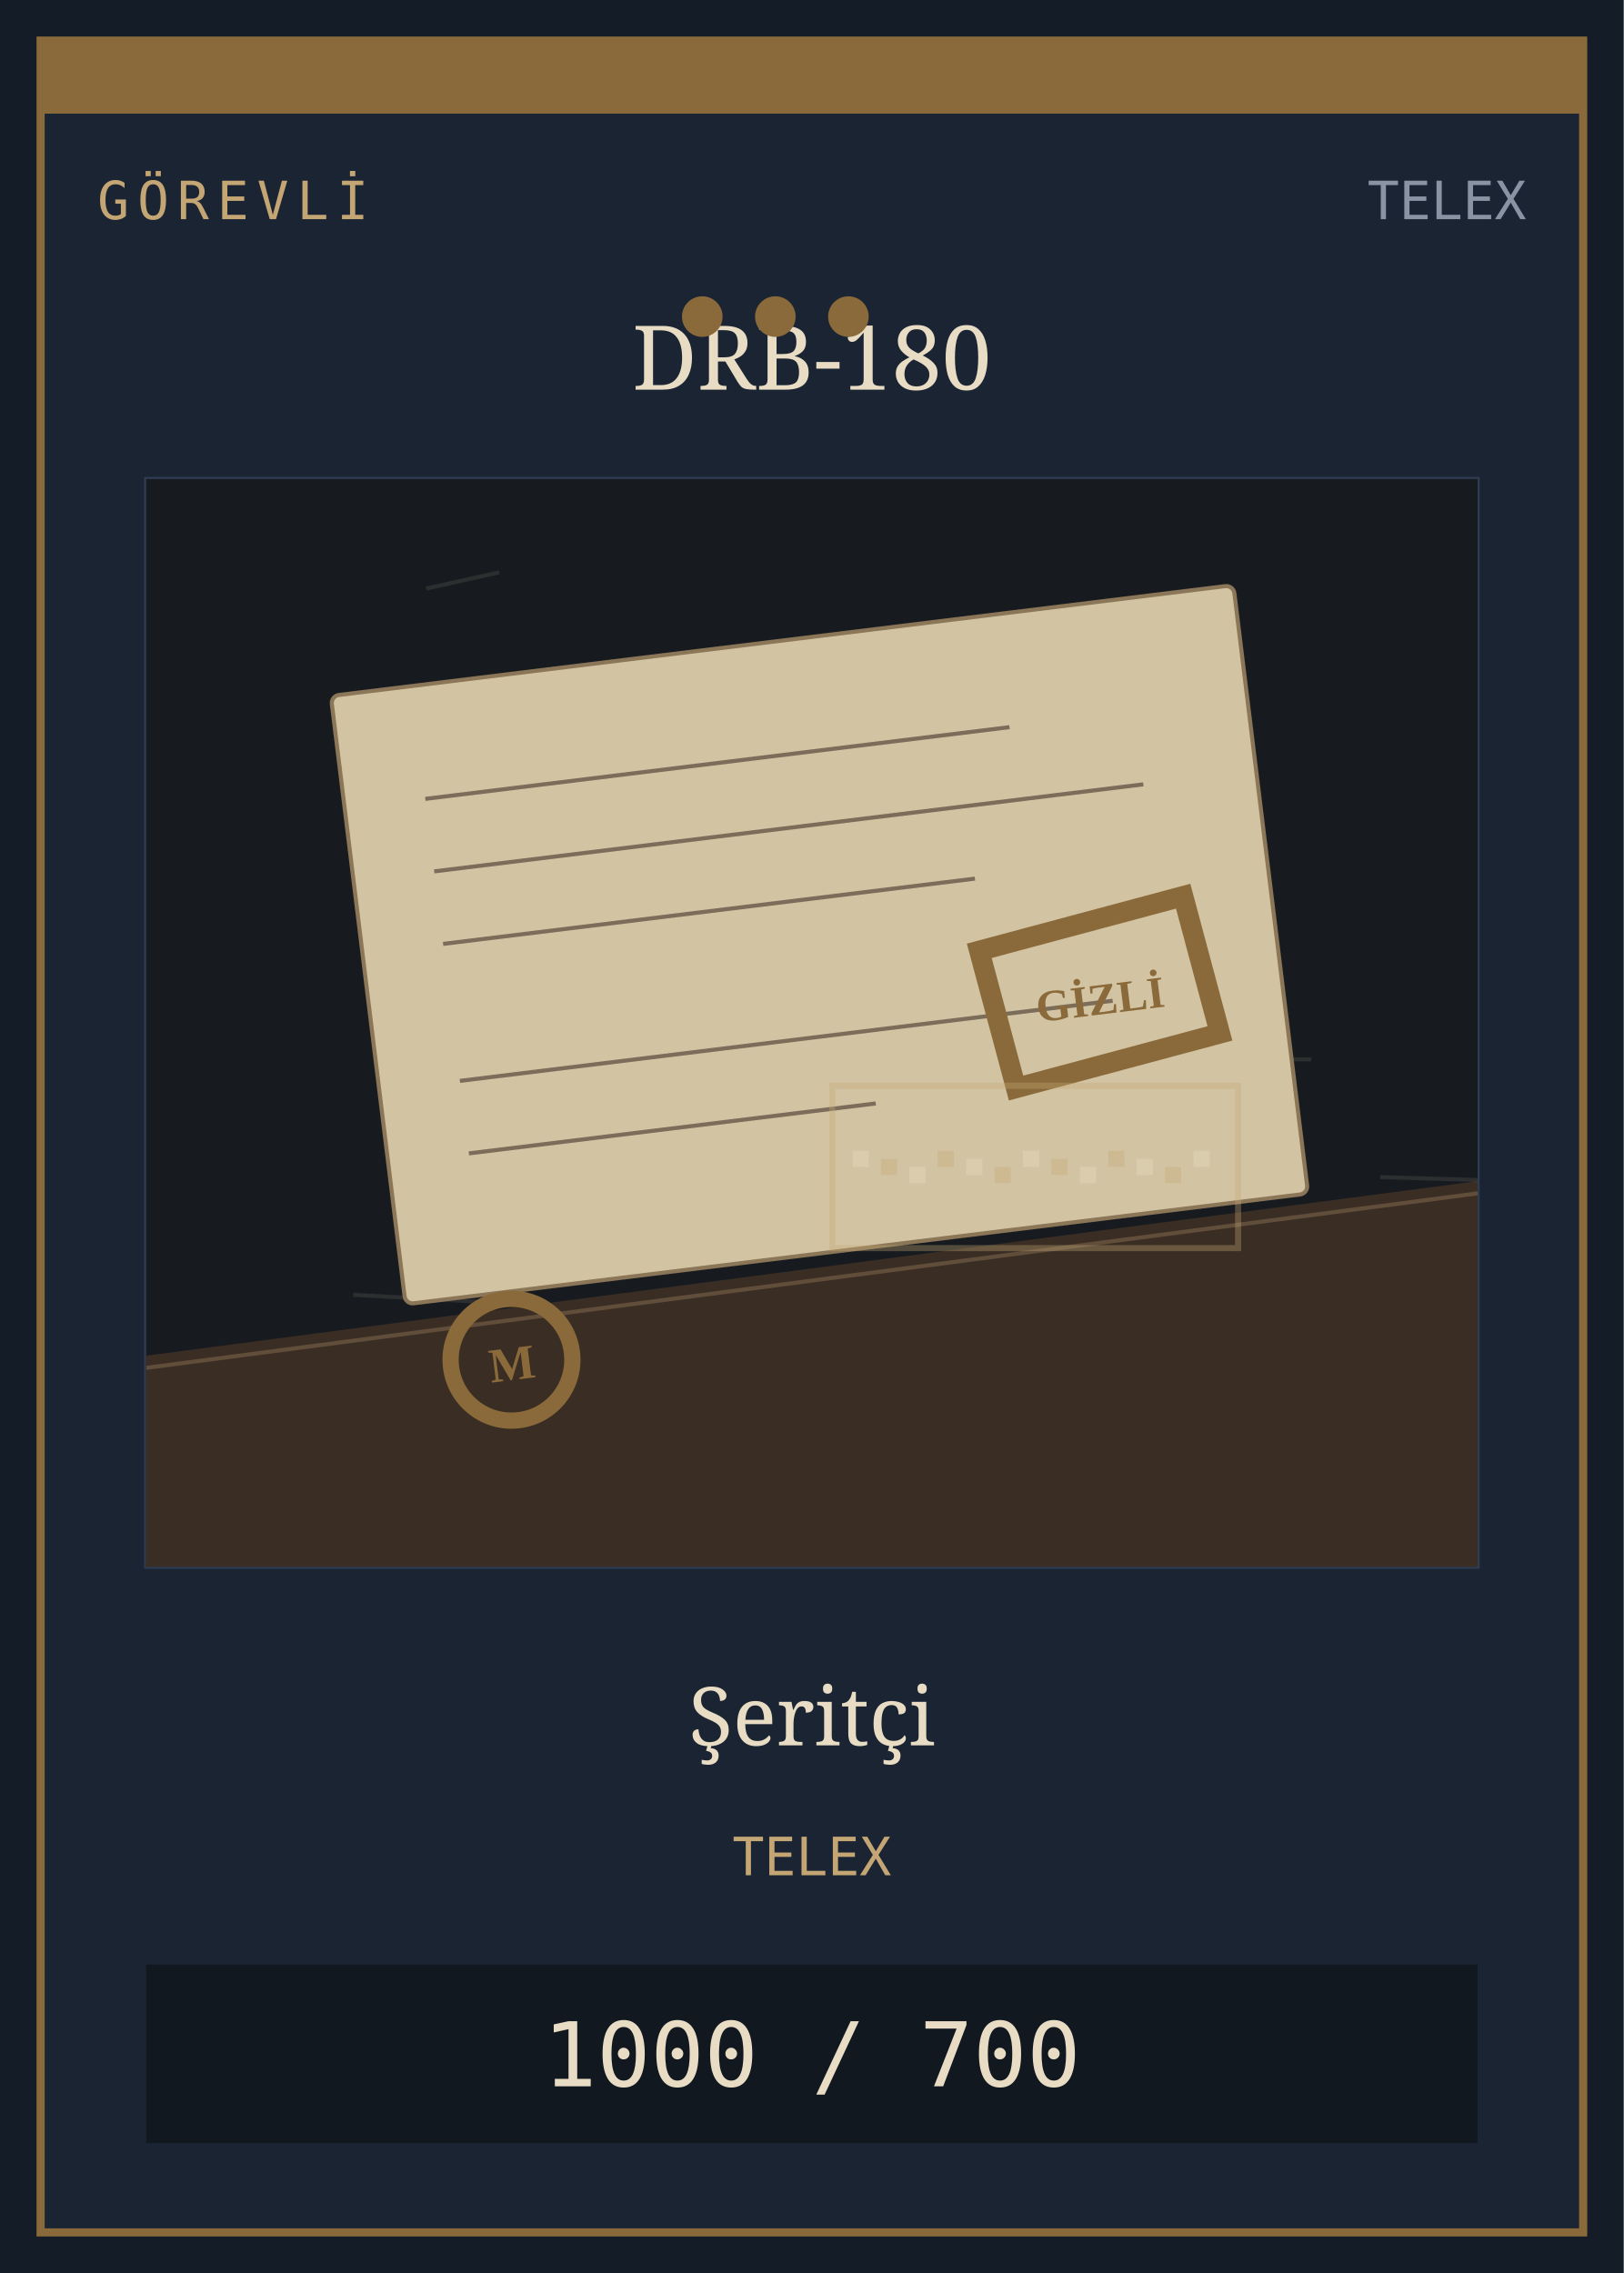
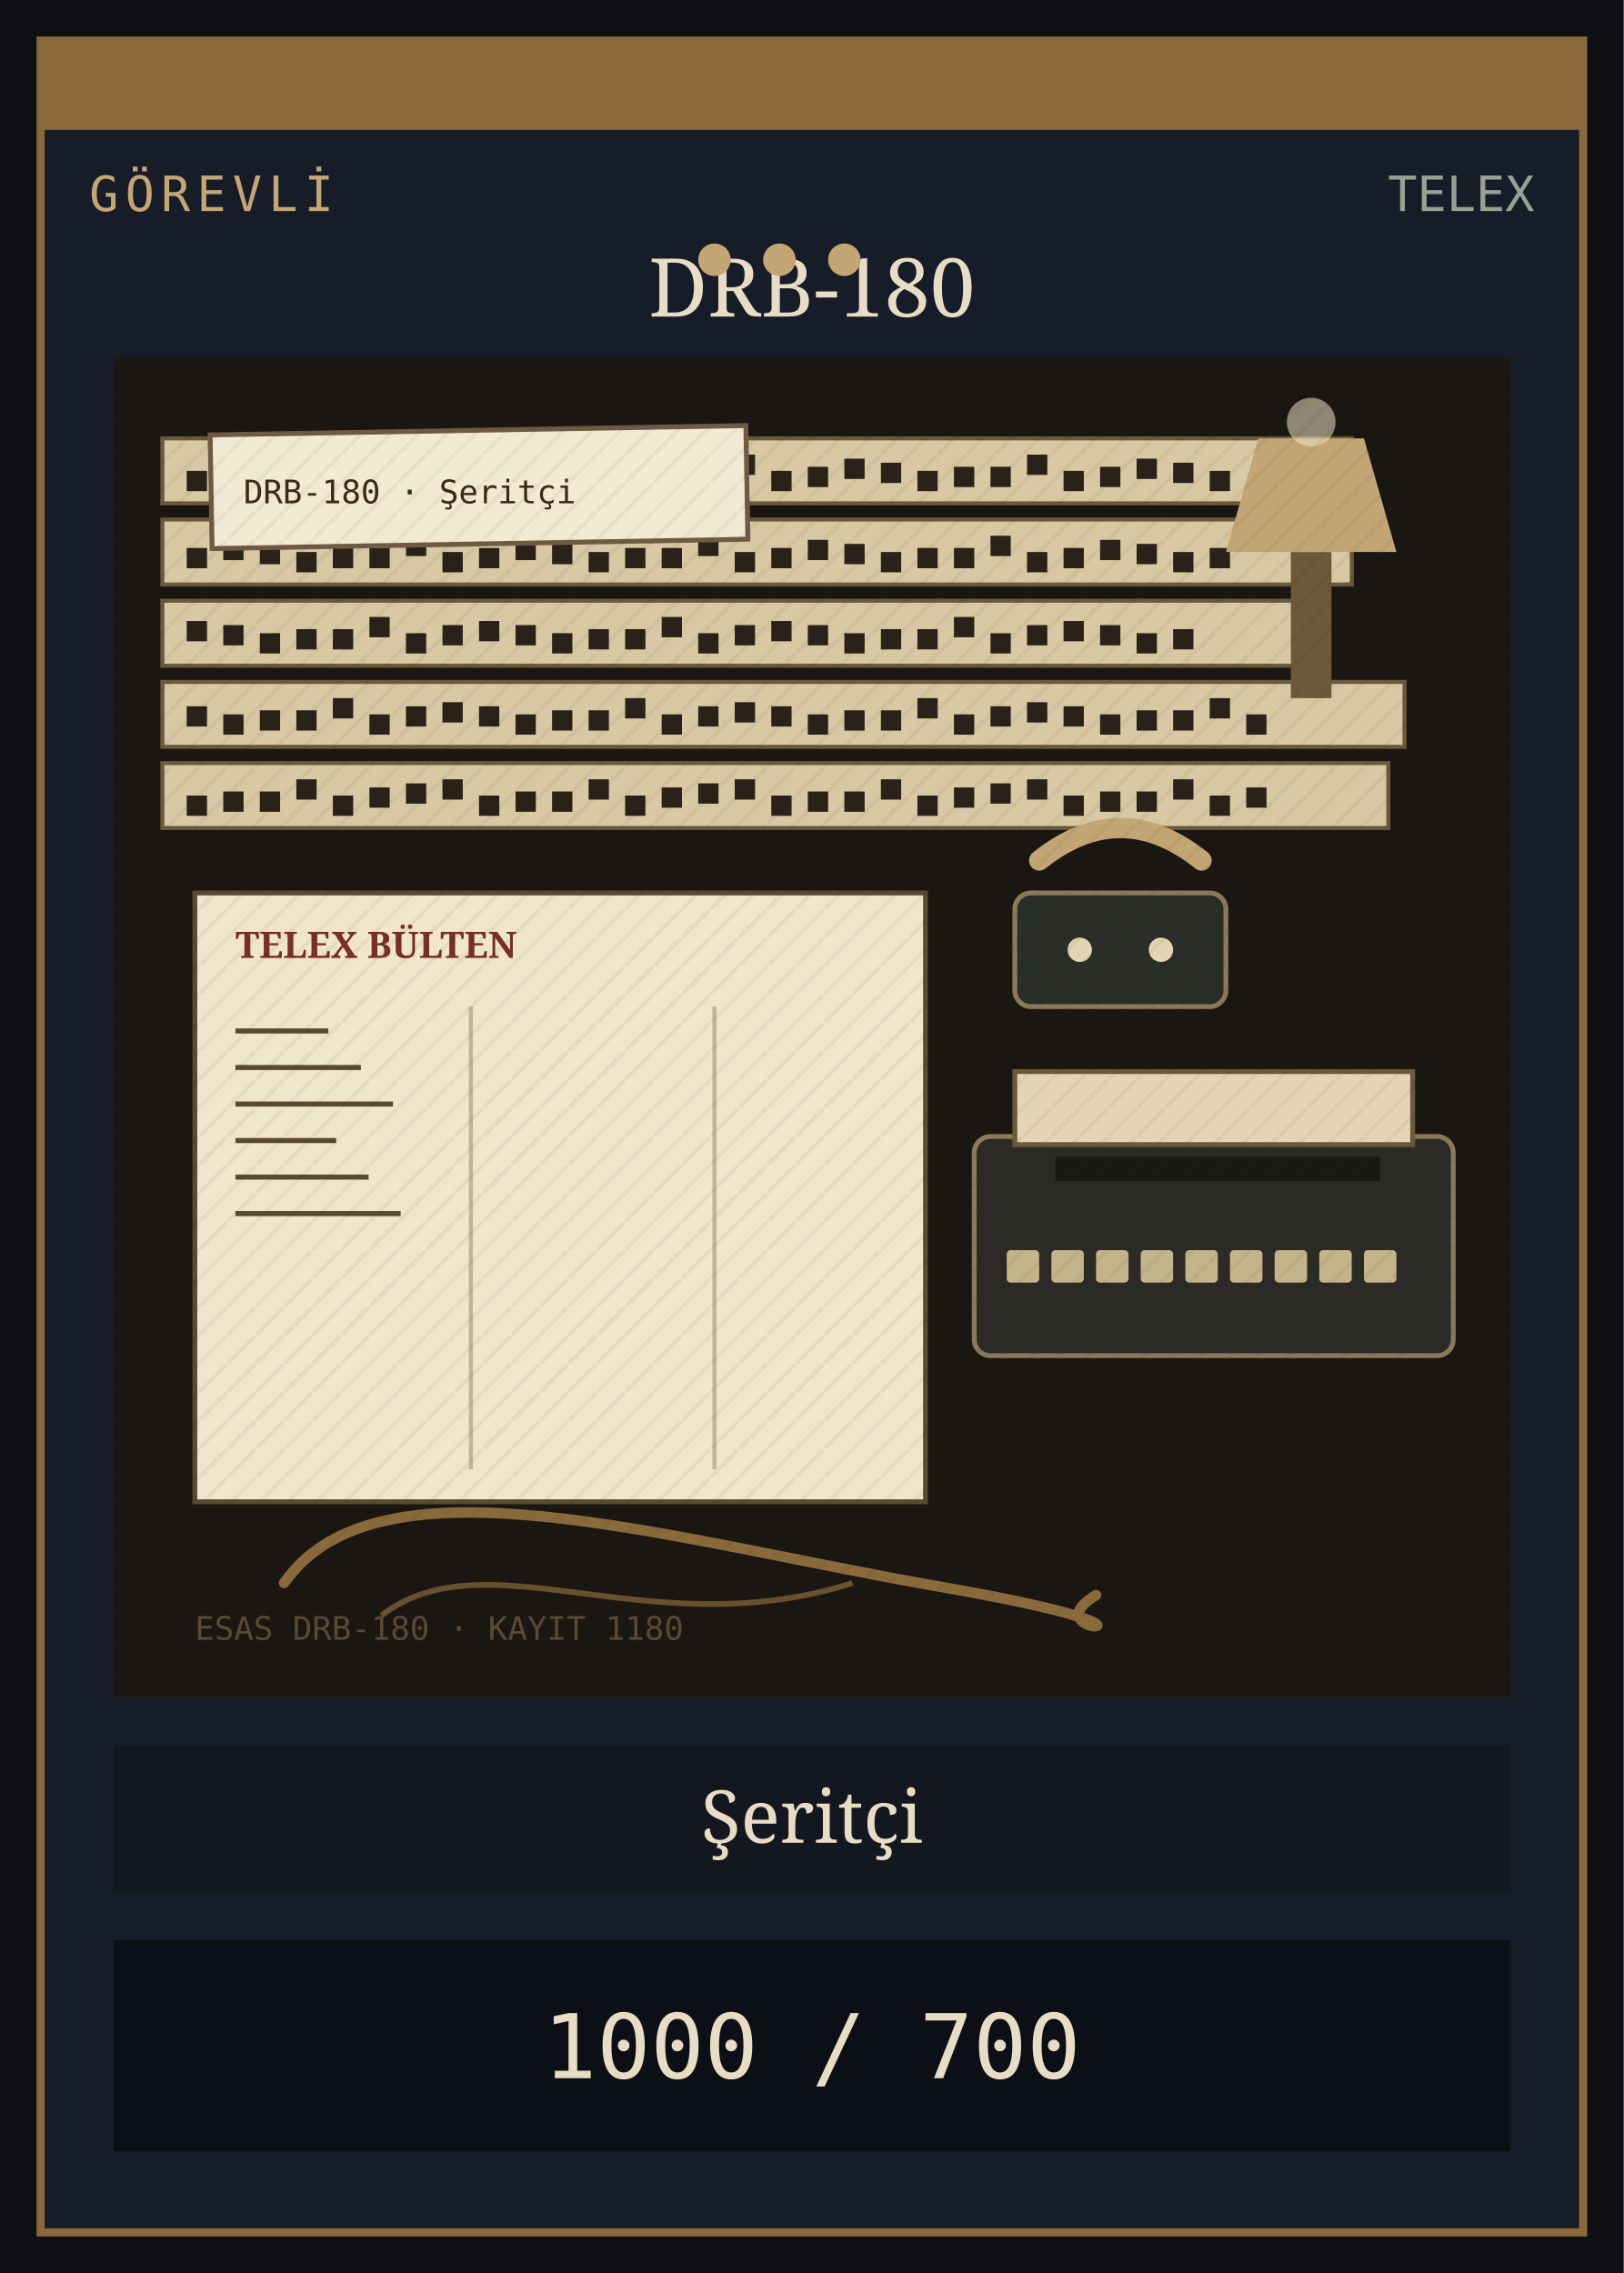
<svg xmlns="http://www.w3.org/2000/svg" viewBox="0 0 400 560" width="400" height="560">
  <defs>
-     <clipPath id="scene">
-       <rect x="36" y="118" width="328" height="268" />
+     <pattern id="grain" width="7" height="7" patternUnits="userSpaceOnUse">
+       <path d="M0 7 L7 0" stroke="#2a2218" opacity=".055" />
+     </pattern>
+     <clipPath id="well-DRB-180">
+       <rect x="28" y="88" width="344" height="330" />
    </clipPath>
  </defs>
-   <rect width="400" height="560" fill="#141c28" />
-   <rect x="10" y="10" width="380" height="540" fill="#1a2433" stroke="#8a6a3a" stroke-width="2" />
-   <rect x="10" y="10" width="380" height="18" fill="#8a6a3a" />
-   <text x="24" y="54" fill="#c4a574" font-family="ui-monospace,monospace" font-size="13" letter-spacing="2">GÖREVLİ</text>
-   <text x="376" y="54" text-anchor="end" fill="#8a93a3" font-family="ui-monospace,monospace" font-size="13">TELEX</text>
-   <text x="200" y="96" text-anchor="middle" fill="#e8dcc4" font-family="Georgia,serif" font-size="22">DRB-180</text>
-   <circle cx="173" cy="78" r="5" fill="#8a6a3a" />
-   <circle cx="191" cy="78" r="5" fill="#8a6a3a" />
-   <circle cx="209" cy="78" r="5" fill="#8a6a3a" />
-   <rect x="36" y="118" width="328" height="268" fill="#243044" stroke="#2e3d52" stroke-width="1" />
-   <g clip-path="url(#scene)">
-     <rect x="36" y="118" width="328" height="268" fill="#171b20" />
-     <path d="M36 334 L364 291 V386 H36Z" fill="#3a2d24" />
-     <path d="M36 337 L364 294" stroke="#8f7355" opacity=".45" />
-     <path d="M105 145 l18 -4" stroke="#eadfbe" opacity=".10" />
-     <path d="M152 174 l21 -3" stroke="#eadfbe" opacity=".10" />
-     <path d="M199 203 l24 -2" stroke="#eadfbe" opacity=".10" />
-     <path d="M246 232 l27 -1" stroke="#eadfbe" opacity=".10" />
-     <path d="M293 261 l30 0" stroke="#eadfbe" opacity=".10" />
-     <path d="M340 290 l33 1" stroke="#eadfbe" opacity=".10" />
-     <path d="M87 319 l36 2" stroke="#eadfbe" opacity=".10" />
-     <g transform="rotate(-7 205 250)">
-       <rect x="92" y="157" width="224" height="151" rx="2" fill="#d2c4a3" stroke="#8b7657" />
-       <path d="M112 185h145M112 203h176M112 221h132M112 255h162M112 273h101" stroke="#55483a" opacity=".7" />
-       <rect x="245" y="235" width="52" height="35" fill="none" stroke="#8a6a3a" stroke-width="5" transform="rotate(-8 271 252)" />
-       <text x="271" y="258" text-anchor="middle" fill="#8a6a3a" font-size="11" font-weight="700">GİZLİ</text>
+   <rect width="400" height="560" fill="#0e1014" />
+   <rect x="10" y="10" width="380" height="540" fill="#161d28" stroke="#8a6a3a" stroke-width="2" />
+   <rect x="10" y="10" width="380" height="22" fill="#8a6a3a" />
+   <text x="22" y="52" fill="#c4a574" font-family="ui-monospace,monospace" font-size="12" letter-spacing="1.6">GÖREVLİ</text>
+   <text x="378" y="52" text-anchor="end" fill="#9aa093" font-family="ui-monospace,monospace" font-size="12">TELEX</text>
+   <text x="200" y="78" text-anchor="middle" fill="#e8dcc4" font-family="Georgia,serif" font-size="20">DRB-180</text>
+   <circle cx="176" cy="64" r="4" fill="#c4a574" />
+   <circle cx="192" cy="64" r="4" fill="#c4a574" />
+   <circle cx="208" cy="64" r="4" fill="#c4a574" />
+   <g clip-path="url(#well-DRB-180)" data-series="Telex" data-kind="unit" data-subtype="effect" data-tier="low" data-aux="0">
+     <rect x="28" y="88" width="344" height="330" fill="#1a1612" />
+     <rect x="40.0" y="108.0" width="293.0" height="16.0" fill="#d8c9a4" stroke="#6a5a3a" stroke-width="1" />
+     <rect x="46" y="116" width="5" height="5" fill="#2a2218" />
+     <rect x="55" y="115" width="5" height="5" fill="#2a2218" />
+     <rect x="64" y="113" width="5" height="5" fill="#2a2218" />
+     <rect x="73" y="114" width="5" height="5" fill="#2a2218" />
+     <rect x="82" y="116" width="5" height="5" fill="#2a2218" />
+     <rect x="91" y="115" width="5" height="5" fill="#2a2218" />
+     <rect x="100" y="115" width="5" height="5" fill="#2a2218" />
+     <rect x="109" y="112" width="5" height="5" fill="#2a2218" />
+     <rect x="118" y="116" width="5" height="5" fill="#2a2218" />
+     <rect x="127" y="115" width="5" height="5" fill="#2a2218" />
+     <rect x="136" y="113" width="5" height="5" fill="#2a2218" />
+     <rect x="145" y="114" width="5" height="5" fill="#2a2218" />
+     <rect x="154" y="116" width="5" height="5" fill="#2a2218" />
+     <rect x="163" y="115" width="5" height="5" fill="#2a2218" />
+     <rect x="172" y="115" width="5" height="5" fill="#2a2218" />
+     <rect x="181" y="112" width="5" height="5" fill="#2a2218" />
+     <rect x="190" y="116" width="5" height="5" fill="#2a2218" />
+     <rect x="199" y="115" width="5" height="5" fill="#2a2218" />
+     <rect x="208" y="113" width="5" height="5" fill="#2a2218" />
+     <rect x="217" y="114" width="5" height="5" fill="#2a2218" />
+     <rect x="226" y="116" width="5" height="5" fill="#2a2218" />
+     <rect x="235" y="115" width="5" height="5" fill="#2a2218" />
+     <rect x="244" y="115" width="5" height="5" fill="#2a2218" />
+     <rect x="253" y="112" width="5" height="5" fill="#2a2218" />
+     <rect x="262" y="116" width="5" height="5" fill="#2a2218" />
+     <rect x="271" y="115" width="5" height="5" fill="#2a2218" />
+     <rect x="280" y="113" width="5" height="5" fill="#2a2218" />
+     <rect x="289" y="114" width="5" height="5" fill="#2a2218" />
+     <rect x="298" y="116" width="5" height="5" fill="#2a2218" />
+     <rect x="40.0" y="128.0" width="293.0" height="16.0" fill="#d8c9a4" stroke="#6a5a3a" stroke-width="1" />
+     <rect x="46" y="135" width="5" height="5" fill="#2a2218" />
+     <rect x="55" y="133" width="5" height="5" fill="#2a2218" />
+     <rect x="64" y="134" width="5" height="5" fill="#2a2218" />
+     <rect x="73" y="136" width="5" height="5" fill="#2a2218" />
+     <rect x="82" y="135" width="5" height="5" fill="#2a2218" />
+     <rect x="91" y="135" width="5" height="5" fill="#2a2218" />
+     <rect x="100" y="132" width="5" height="5" fill="#2a2218" />
+     <rect x="109" y="136" width="5" height="5" fill="#2a2218" />
+     <rect x="118" y="135" width="5" height="5" fill="#2a2218" />
+     <rect x="127" y="133" width="5" height="5" fill="#2a2218" />
+     <rect x="136" y="134" width="5" height="5" fill="#2a2218" />
+     <rect x="145" y="136" width="5" height="5" fill="#2a2218" />
+     <rect x="154" y="135" width="5" height="5" fill="#2a2218" />
+     <rect x="163" y="135" width="5" height="5" fill="#2a2218" />
+     <rect x="172" y="132" width="5" height="5" fill="#2a2218" />
+     <rect x="181" y="136" width="5" height="5" fill="#2a2218" />
+     <rect x="190" y="135" width="5" height="5" fill="#2a2218" />
+     <rect x="199" y="133" width="5" height="5" fill="#2a2218" />
+     <rect x="208" y="134" width="5" height="5" fill="#2a2218" />
+     <rect x="217" y="136" width="5" height="5" fill="#2a2218" />
+     <rect x="226" y="135" width="5" height="5" fill="#2a2218" />
+     <rect x="235" y="135" width="5" height="5" fill="#2a2218" />
+     <rect x="244" y="132" width="5" height="5" fill="#2a2218" />
+     <rect x="253" y="136" width="5" height="5" fill="#2a2218" />
+     <rect x="262" y="135" width="5" height="5" fill="#2a2218" />
+     <rect x="271" y="133" width="5" height="5" fill="#2a2218" />
+     <rect x="280" y="134" width="5" height="5" fill="#2a2218" />
+     <rect x="289" y="136" width="5" height="5" fill="#2a2218" />
+     <rect x="298" y="135" width="5" height="5" fill="#2a2218" />
+     <rect x="40.0" y="148.0" width="284.0" height="16.0" fill="#d8c9a4" stroke="#6a5a3a" stroke-width="1" />
+     <rect x="46" y="153" width="5" height="5" fill="#2a2218" />
+     <rect x="55" y="154" width="5" height="5" fill="#2a2218" />
+     <rect x="64" y="156" width="5" height="5" fill="#2a2218" />
+     <rect x="73" y="155" width="5" height="5" fill="#2a2218" />
+     <rect x="82" y="155" width="5" height="5" fill="#2a2218" />
+     <rect x="91" y="152" width="5" height="5" fill="#2a2218" />
+     <rect x="100" y="156" width="5" height="5" fill="#2a2218" />
+     <rect x="109" y="154" width="5" height="5" fill="#2a2218" />
+     <rect x="118" y="153" width="5" height="5" fill="#2a2218" />
+     <rect x="127" y="154" width="5" height="5" fill="#2a2218" />
+     <rect x="136" y="156" width="5" height="5" fill="#2a2218" />
+     <rect x="145" y="155" width="5" height="5" fill="#2a2218" />
+     <rect x="154" y="155" width="5" height="5" fill="#2a2218" />
+     <rect x="163" y="152" width="5" height="5" fill="#2a2218" />
+     <rect x="172" y="156" width="5" height="5" fill="#2a2218" />
+     <rect x="181" y="154" width="5" height="5" fill="#2a2218" />
+     <rect x="190" y="153" width="5" height="5" fill="#2a2218" />
+     <rect x="199" y="154" width="5" height="5" fill="#2a2218" />
+     <rect x="208" y="156" width="5" height="5" fill="#2a2218" />
+     <rect x="217" y="155" width="5" height="5" fill="#2a2218" />
+     <rect x="226" y="155" width="5" height="5" fill="#2a2218" />
+     <rect x="235" y="152" width="5" height="5" fill="#2a2218" />
+     <rect x="244" y="156" width="5" height="5" fill="#2a2218" />
+     <rect x="253" y="154" width="5" height="5" fill="#2a2218" />
+     <rect x="262" y="153" width="5" height="5" fill="#2a2218" />
+     <rect x="271" y="154" width="5" height="5" fill="#2a2218" />
+     <rect x="280" y="156" width="5" height="5" fill="#2a2218" />
+     <rect x="289" y="155" width="5" height="5" fill="#2a2218" />
+     <rect x="40.0" y="168.0" width="306.0" height="16.0" fill="#d8c9a4" stroke="#6a5a3a" stroke-width="1" />
+     <rect x="46" y="174" width="5" height="5" fill="#2a2218" />
+     <rect x="55" y="176" width="5" height="5" fill="#2a2218" />
+     <rect x="64" y="175" width="5" height="5" fill="#2a2218" />
+     <rect x="73" y="175" width="5" height="5" fill="#2a2218" />
+     <rect x="82" y="172" width="5" height="5" fill="#2a2218" />
+     <rect x="91" y="176" width="5" height="5" fill="#2a2218" />
+     <rect x="100" y="174" width="5" height="5" fill="#2a2218" />
+     <rect x="109" y="173" width="5" height="5" fill="#2a2218" />
+     <rect x="118" y="174" width="5" height="5" fill="#2a2218" />
+     <rect x="127" y="176" width="5" height="5" fill="#2a2218" />
+     <rect x="136" y="175" width="5" height="5" fill="#2a2218" />
+     <rect x="145" y="175" width="5" height="5" fill="#2a2218" />
+     <rect x="154" y="172" width="5" height="5" fill="#2a2218" />
+     <rect x="163" y="176" width="5" height="5" fill="#2a2218" />
+     <rect x="172" y="174" width="5" height="5" fill="#2a2218" />
+     <rect x="181" y="173" width="5" height="5" fill="#2a2218" />
+     <rect x="190" y="174" width="5" height="5" fill="#2a2218" />
+     <rect x="199" y="176" width="5" height="5" fill="#2a2218" />
+     <rect x="208" y="175" width="5" height="5" fill="#2a2218" />
+     <rect x="217" y="175" width="5" height="5" fill="#2a2218" />
+     <rect x="226" y="172" width="5" height="5" fill="#2a2218" />
+     <rect x="235" y="176" width="5" height="5" fill="#2a2218" />
+     <rect x="244" y="174" width="5" height="5" fill="#2a2218" />
+     <rect x="253" y="173" width="5" height="5" fill="#2a2218" />
+     <rect x="262" y="174" width="5" height="5" fill="#2a2218" />
+     <rect x="271" y="176" width="5" height="5" fill="#2a2218" />
+     <rect x="280" y="175" width="5" height="5" fill="#2a2218" />
+     <rect x="289" y="175" width="5" height="5" fill="#2a2218" />
+     <rect x="298" y="172" width="5" height="5" fill="#2a2218" />
+     <rect x="307" y="176" width="5" height="5" fill="#2a2218" />
+     <rect x="40.0" y="188.0" width="302.0" height="16.0" fill="#d8c9a4" stroke="#6a5a3a" stroke-width="1" />
+     <rect x="46" y="196" width="5" height="5" fill="#2a2218" />
+     <rect x="55" y="195" width="5" height="5" fill="#2a2218" />
+     <rect x="64" y="195" width="5" height="5" fill="#2a2218" />
+     <rect x="73" y="192" width="5" height="5" fill="#2a2218" />
+     <rect x="82" y="196" width="5" height="5" fill="#2a2218" />
+     <rect x="91" y="194" width="5" height="5" fill="#2a2218" />
+     <rect x="100" y="193" width="5" height="5" fill="#2a2218" />
+     <rect x="109" y="192" width="5" height="5" fill="#2a2218" />
+     <rect x="118" y="196" width="5" height="5" fill="#2a2218" />
+     <rect x="127" y="195" width="5" height="5" fill="#2a2218" />
+     <rect x="136" y="195" width="5" height="5" fill="#2a2218" />
+     <rect x="145" y="192" width="5" height="5" fill="#2a2218" />
+     <rect x="154" y="196" width="5" height="5" fill="#2a2218" />
+     <rect x="163" y="194" width="5" height="5" fill="#2a2218" />
+     <rect x="172" y="193" width="5" height="5" fill="#2a2218" />
+     <rect x="181" y="192" width="5" height="5" fill="#2a2218" />
+     <rect x="190" y="196" width="5" height="5" fill="#2a2218" />
+     <rect x="199" y="195" width="5" height="5" fill="#2a2218" />
+     <rect x="208" y="195" width="5" height="5" fill="#2a2218" />
+     <rect x="217" y="192" width="5" height="5" fill="#2a2218" />
+     <rect x="226" y="196" width="5" height="5" fill="#2a2218" />
+     <rect x="235" y="194" width="5" height="5" fill="#2a2218" />
+     <rect x="244" y="193" width="5" height="5" fill="#2a2218" />
+     <rect x="253" y="192" width="5" height="5" fill="#2a2218" />
+     <rect x="262" y="196" width="5" height="5" fill="#2a2218" />
+     <rect x="271" y="195" width="5" height="5" fill="#2a2218" />
+     <rect x="280" y="195" width="5" height="5" fill="#2a2218" />
+     <rect x="289" y="192" width="5" height="5" fill="#2a2218" />
+     <rect x="298" y="196" width="5" height="5" fill="#2a2218" />
+     <rect x="307" y="194" width="5" height="5" fill="#2a2218" />
+     <rect x="48.0" y="220.0" width="180.0" height="150.0" fill="#efe6cc" stroke="#5a4a32" stroke-width="1.2" />
+     <text x="58" y="236" fill="#7a2e28" font-family="Georgia,serif" font-size="9" font-weight="700">TELEX BÜLTEN</text>
+     <path d="M116.0 248 v114" stroke="#6a5a3a" opacity=".35" />
+     <path d="M176.0 248 v114" stroke="#6a5a3a" opacity=".35" />
+     <path d="M58.0 254.0 h22.9" stroke="#5a4a32" stroke-width="1.25" />
+     <path d="M58.0 263.0 h30.9" stroke="#5a4a32" stroke-width="1.25" />
+     <path d="M58.0 272.0 h38.8" stroke="#5a4a32" stroke-width="1.25" />
+     <path d="M58.0 281.0 h24.8" stroke="#5a4a32" stroke-width="1.25" />
+     <path d="M58.0 290.0 h32.8" stroke="#5a4a32" stroke-width="1.25" />
+     <path d="M58.0 299.0 h40.7" stroke="#5a4a32" stroke-width="1.25" />
+     <rect x="240.0" y="280.0" width="118.0" height="54.0" rx="4" fill="#2c2a26" stroke="#8a7a5a" stroke-width="1.2" />
+     <rect x="250.0" y="264.0" width="98.0" height="18.0" fill="#e6d5b4" stroke="#6a5a3a" stroke-width="1.2" />
+     <rect x="248" y="308" width="8" height="8" rx="1" fill="#c4b48a" />
+     <rect x="259" y="308" width="8" height="8" rx="1" fill="#c4b48a" />
+     <rect x="270" y="308" width="8" height="8" rx="1" fill="#c4b48a" />
+     <rect x="281" y="308" width="8" height="8" rx="1" fill="#c4b48a" />
+     <rect x="292" y="308" width="8" height="8" rx="1" fill="#c4b48a" />
+     <rect x="303" y="308" width="8" height="8" rx="1" fill="#c4b48a" />
+     <rect x="314" y="308" width="8" height="8" rx="1" fill="#c4b48a" />
+     <rect x="325" y="308" width="8" height="8" rx="1" fill="#c4b48a" />
+     <rect x="336" y="308" width="8" height="8" rx="1" fill="#c4b48a" />
+     <path d="M260 288 h80" stroke="#1a1814" stroke-width="6" />
+     <rect x="250.0" y="220.0" width="52.0" height="28.0" rx="4" fill="#2a2e28" stroke="#8a7a5a" stroke-width="1.2" />
+     <path d="M256 212 q20 -16 40 0" fill="none" stroke="#c4a574" stroke-width="5" stroke-linecap="round" />
+     <circle cx="266" cy="234" r="3" fill="#e4d4b4" />
+     <circle cx="286" cy="234" r="3" fill="#e4d4b4" />
+     <text x="48" y="404" fill="#5a4a32" font-family="ui-monospace,monospace" font-size="8">ESAS DRB-180 · KAYIT 1180</text>
+     <rect x="318" y="136" width="10" height="36" fill="#6a5a3a" />
+     <path d="M302 136 h42 l-8 -28 h-26z" fill="#c4a574" />
+     <circle cx="323" cy="104" r="6" fill="#efe4c4" opacity=".55" />
+     <path d="M70.0 390.0 C93.0 357.0 163.0 379.0 232.0 391.0 S252.0 404.0 270.0 393.0" fill="none" stroke="#8a6a3a" stroke-width="2.6" stroke-linecap="round" />
+     <path d="M94.0 398.0 C120.0 378.0 160.0 406.0 210.0 390.0" fill="none" stroke="#8a6a3a" stroke-width="1.4" opacity=".7" />
+     <g transform="rotate(-1.0 118.0 120.0)">
+       <rect x="52.0" y="106.0" width="132.0" height="28.0" fill="#f3ead4" stroke="#6f5b43" stroke-width="1.2" />
    </g>
-     <g transform="translate(126 335) rotate(-7)">
-       <circle r="15" fill="none" stroke="#8a6a3a" stroke-width="4" />
-       <text x="0" y="5" text-anchor="middle" fill="#8a6a3a" font-size="12" font-weight="700">M</text>
-     </g>
-     <g opacity=".35" transform="scale(.5) translate(310 325)">
-       <rect x="100" y="210" width="200" height="80" fill="none" stroke="#c4a574" stroke-width="3" />
-       <rect x="110" y="242" width="8" height="8" fill="#e8dcc4" />
-       <rect x="124" y="246" width="8" height="8" fill="#c4a574" />
-       <rect x="138" y="250" width="8" height="8" fill="#e8dcc4" />
-       <rect x="152" y="242" width="8" height="8" fill="#c4a574" />
-       <rect x="166" y="246" width="8" height="8" fill="#e8dcc4" />
-       <rect x="180" y="250" width="8" height="8" fill="#c4a574" />
-       <rect x="194" y="242" width="8" height="8" fill="#e8dcc4" />
-       <rect x="208" y="246" width="8" height="8" fill="#c4a574" />
-       <rect x="222" y="250" width="8" height="8" fill="#e8dcc4" />
-       <rect x="236" y="242" width="8" height="8" fill="#c4a574" />
-       <rect x="250" y="246" width="8" height="8" fill="#e8dcc4" />
-       <rect x="264" y="250" width="8" height="8" fill="#c4a574" />
-       <rect x="278" y="242" width="8" height="8" fill="#e8dcc4" />
-     </g>
+     <text x="60" y="124" fill="#3a2a18" font-family="ui-monospace,monospace" font-size="8">DRB-180 · Şeritçi</text>
+     <rect x="28" y="88" width="344" height="330" fill="url(#grain)" />
  </g>
-   <text x="200" y="430" text-anchor="middle" fill="#e8dcc4" font-family="Georgia,serif" font-size="20">Şeritçi</text>
-   <text x="200" y="462" text-anchor="middle" fill="#c4a574" font-family="ui-monospace,monospace" font-size="13">TELEX</text>
-   <rect x="36" y="484" width="328" height="44" fill="#121820" />
-   <text x="200" y="514" text-anchor="middle" fill="#e8dcc4" font-family="ui-monospace,monospace" font-size="22">1000 / 700</text>
+   <rect x="28" y="430" width="344" height="36" fill="#121820" opacity=".92" />
+   <text x="200" y="454" text-anchor="middle" fill="#e8dcc4" font-family="Georgia,serif" font-size="18">Şeritçi</text>
+   <rect x="28" y="478" width="344" height="52" fill="#0c1016" />
+   <text x="200" y="512" text-anchor="middle" fill="#e8dcc4" font-family="ui-monospace,monospace" font-size="22">1000 / 700</text>
</svg>
